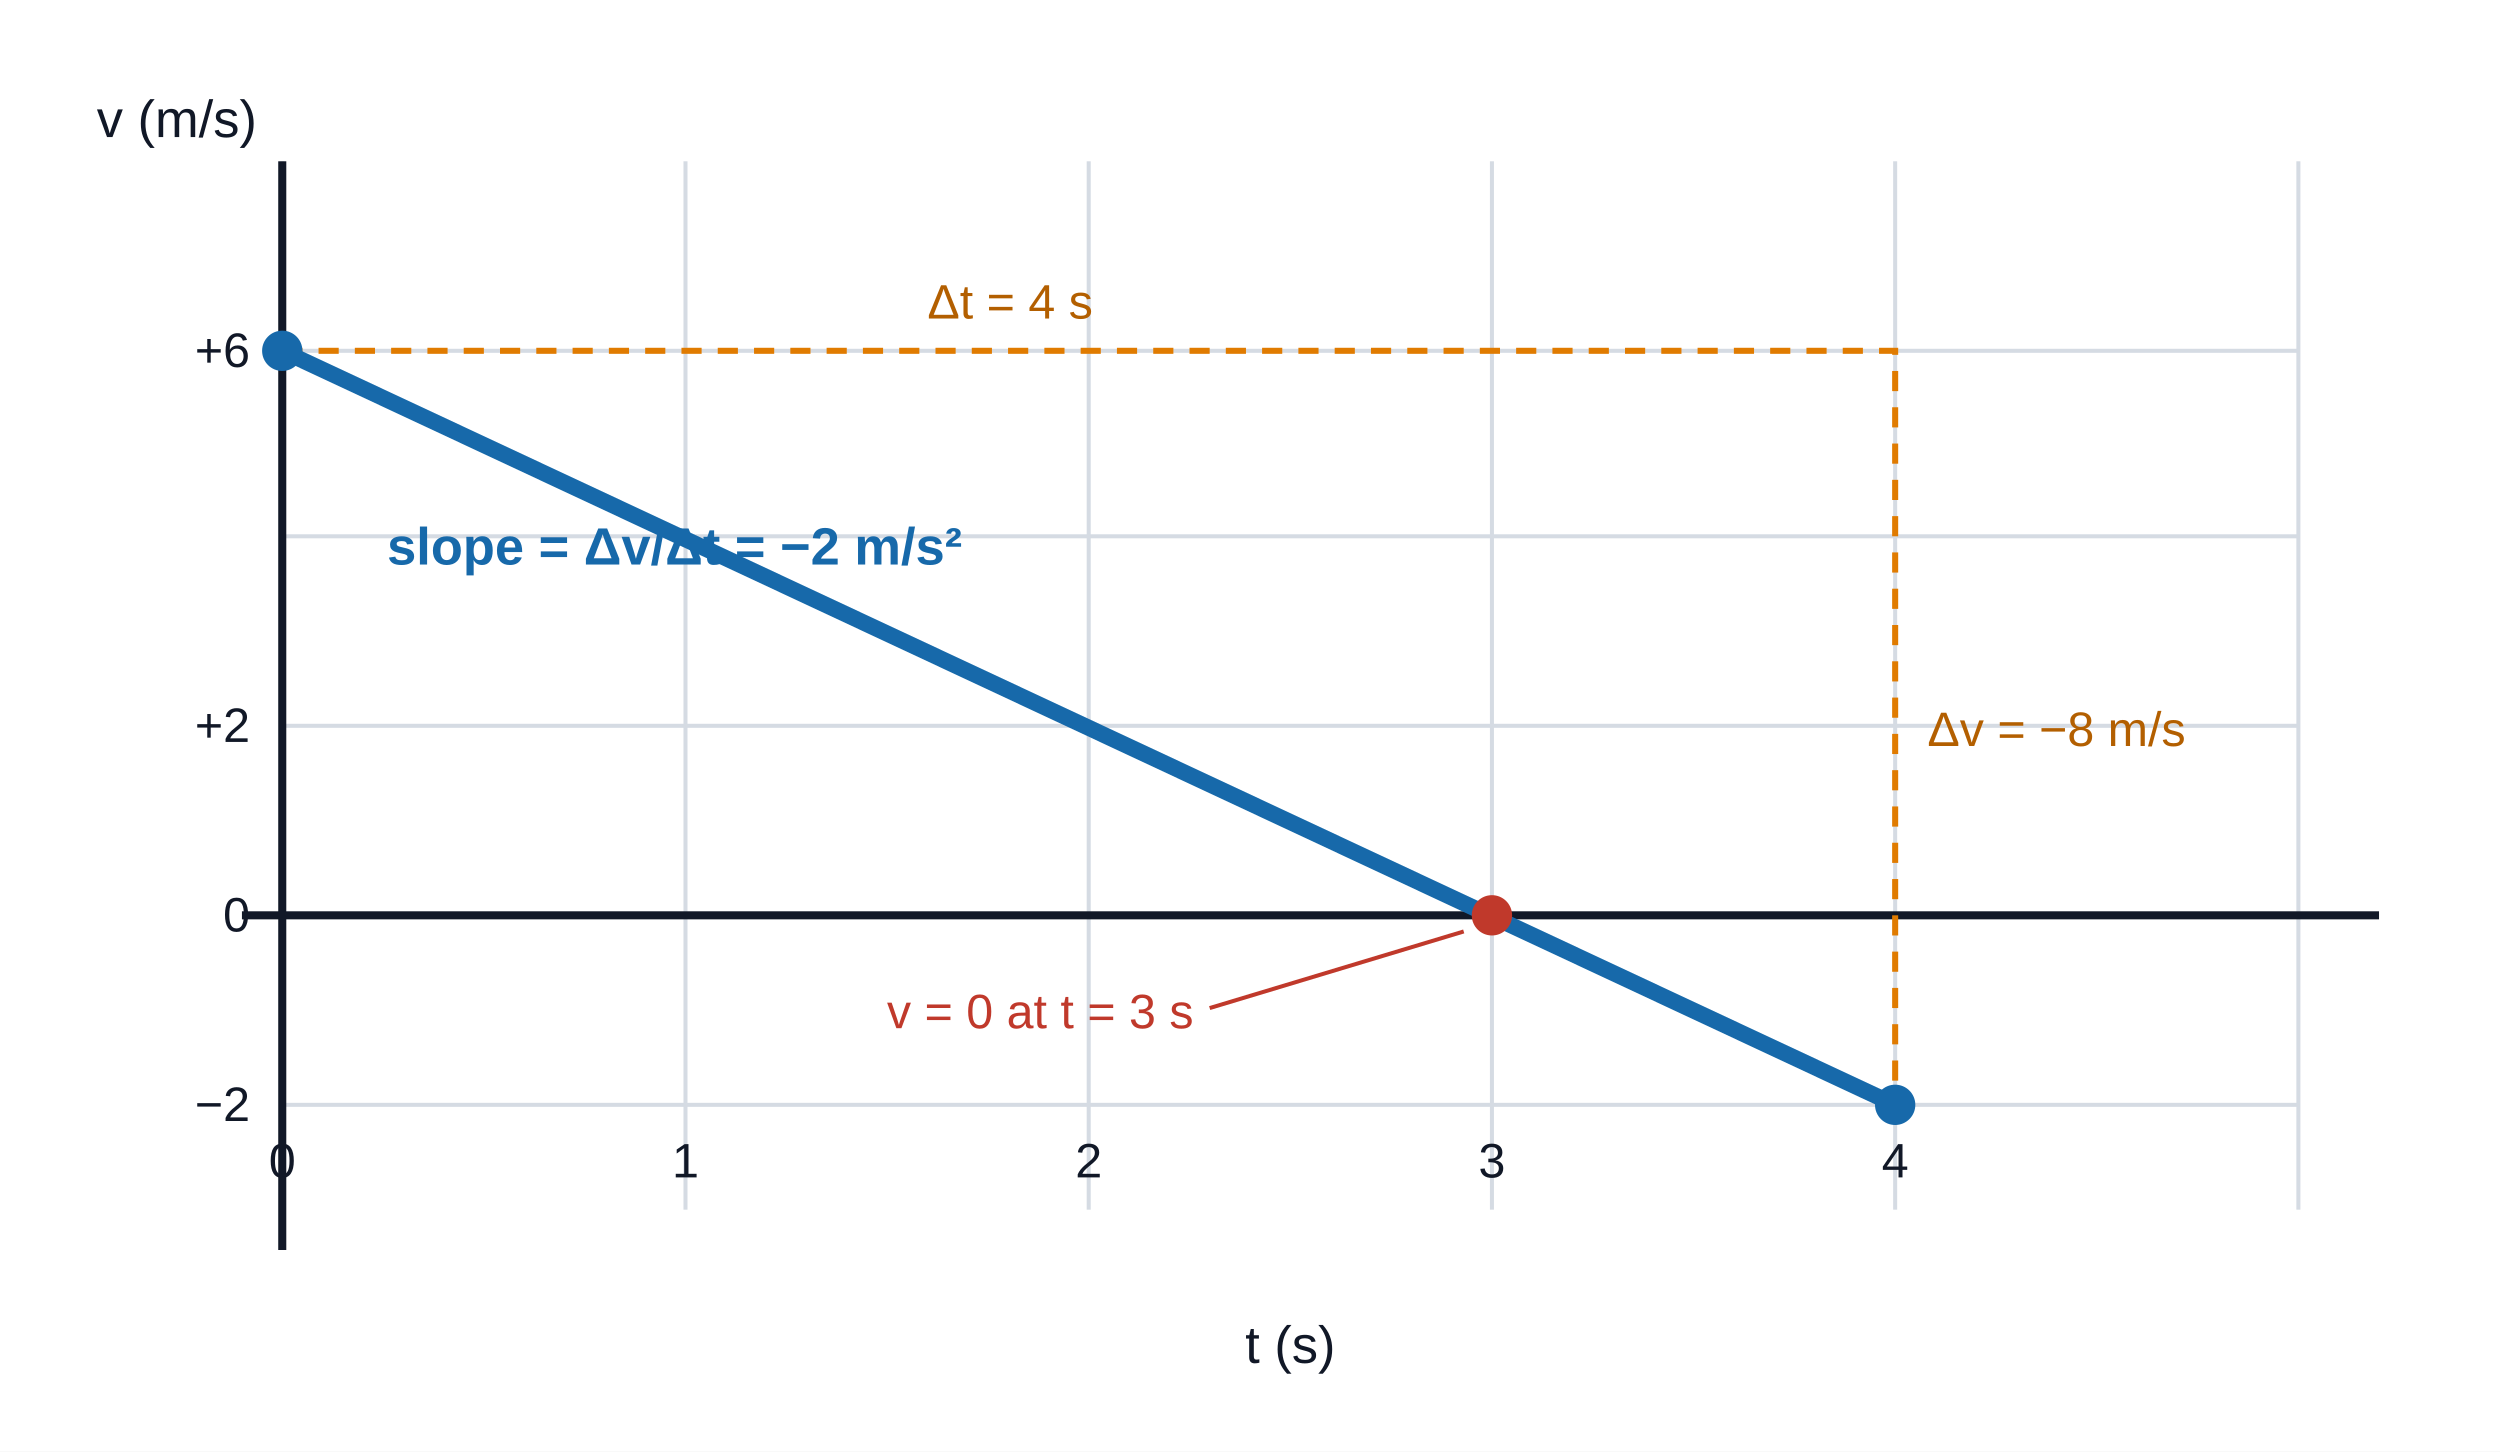
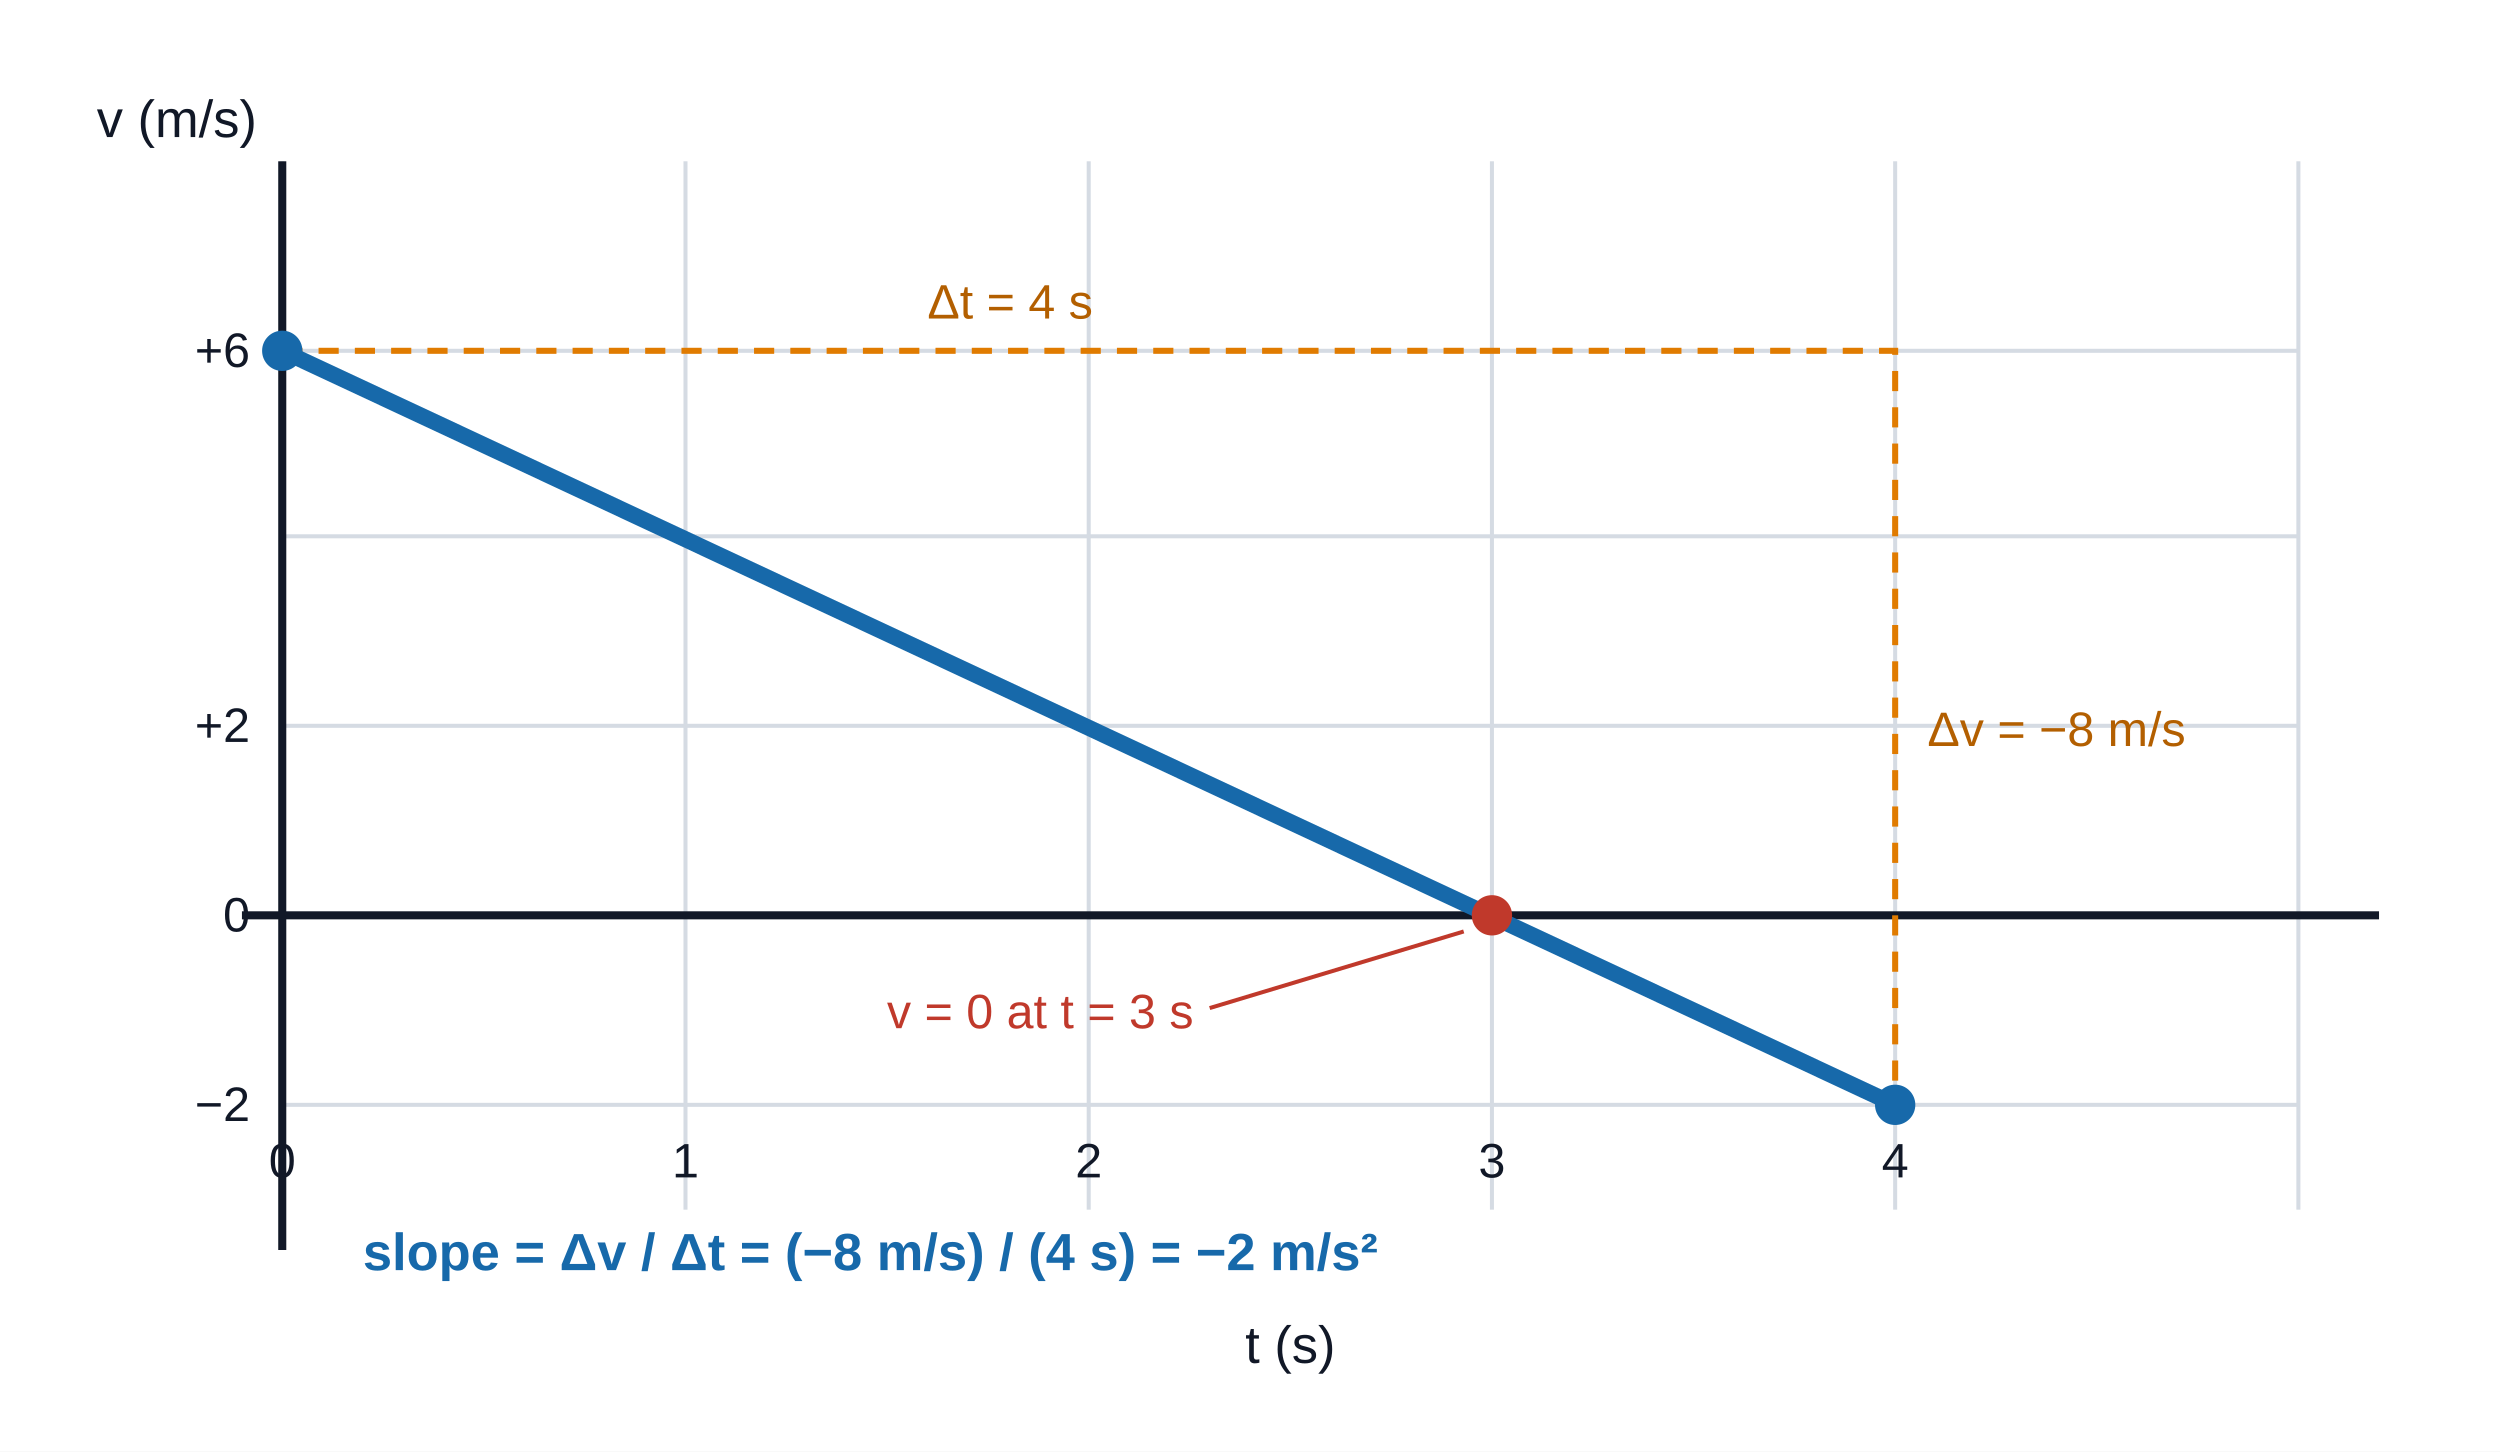
<svg xmlns="http://www.w3.org/2000/svg" width="620" height="360" viewBox="0 0 620 360" role="img" aria-labelledby="t d">
  <rect width="620" height="360" fill="white" />
  <g stroke="#d5dbe3" stroke-width="1">
    <path d="M70 40V300M170 40V300M270 40V300M370 40V300M470 40V300M570 40V300" />
    <path d="M70 87H570M70 133H570M70 180H570M70 227H570M70 274H570" />
  </g>
  <g stroke="#111827" stroke-width="2">
    <path d="M70 40V310" />
    <path d="M60 227H590" />
  </g>
  <g fill="#111827" font-family="Arial" font-size="13">
    <text x="320" y="338" text-anchor="middle">t (s)</text>
    <text x="24" y="34">v (m/s)</text>
  </g>
  <g fill="#111827" font-family="Arial" font-size="12" text-anchor="middle">
    <text x="70" y="292">0</text>
    <text x="170" y="292">1</text>
    <text x="270" y="292">2</text>
    <text x="370" y="292">3</text>
    <text x="470" y="292">4</text>
  </g>
  <g fill="#111827" font-family="Arial" font-size="12" text-anchor="end">
    <text x="62" y="91">+6</text>
    <text x="62" y="184">+2</text>
    <text x="62" y="231">0</text>
    <text x="62" y="278">−2</text>
  </g>
  <path d="M70 87H470V274" stroke="#e07b00" stroke-width="1.5" fill="none" stroke-dasharray="5 4" />
  <g fill="#b35f00" font-family="Arial" font-size="12">
    <text x="230" y="79">Δt = 4 s</text>
    <text x="478" y="185">Δv = −8 m/s</text>
  </g>
  <polyline points="70,87 470,274" fill="none" stroke="#1769aa" stroke-width="4" />
  <circle cx="70" cy="87" r="5" fill="#1769aa" />
  <circle cx="470" cy="274" r="5" fill="#1769aa" />
  <circle cx="370" cy="227" r="5" fill="#c0392b" />
  <path d="M300 250L363 231" stroke="#c0392b" stroke-width="1" />
  <text x="296" y="255" font-family="Arial" font-size="12" fill="#c0392b" text-anchor="end">v = 0 at t = 3 s</text>
-   <text x="96" y="140" font-family="Arial" font-size="13" font-weight="bold" fill="#1769aa">slope = Δv/Δt = −2 m/s²</text>
+   <text x="90" y="315" font-family="Arial" font-size="13" font-weight="bold" fill="#1769aa">slope = Δv / Δt = (−8 m/s) / (4 s) = −2 m/s²</text>
</svg>
